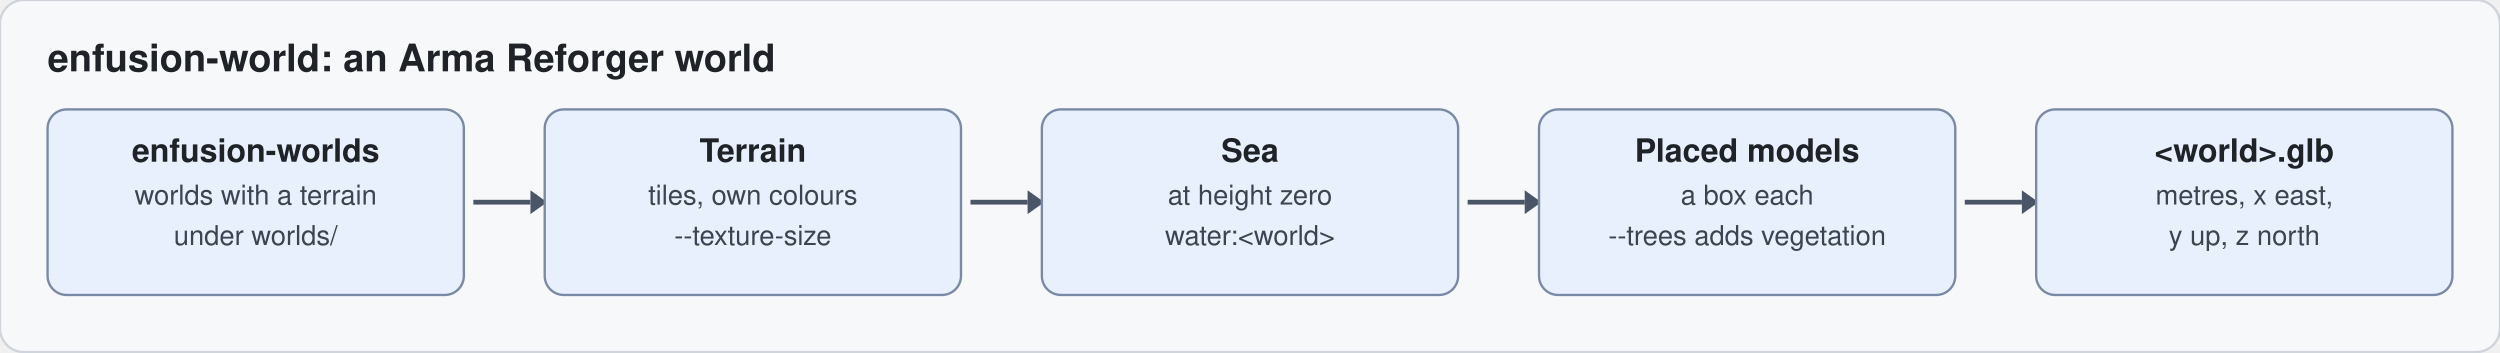
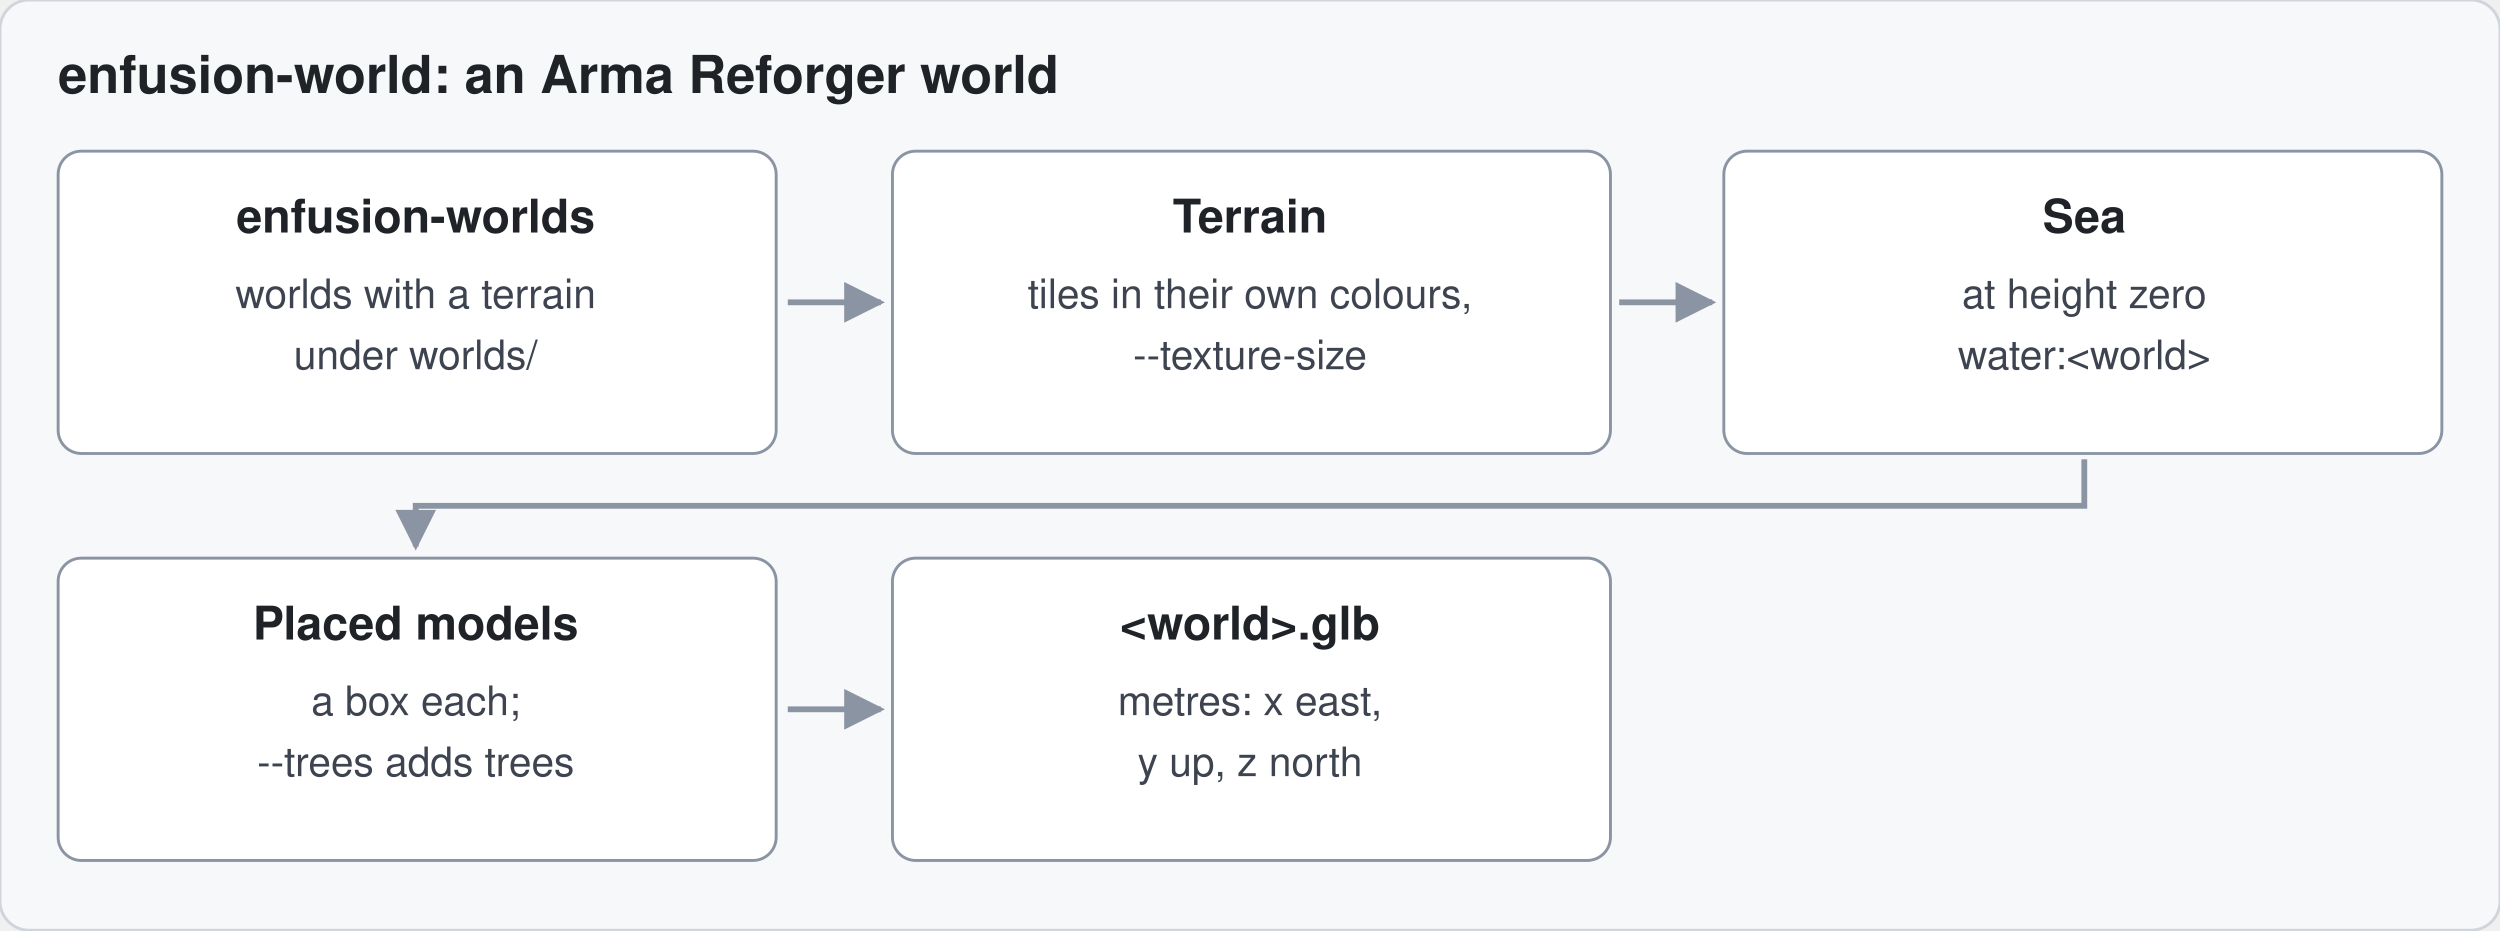
- <svg xmlns="http://www.w3.org/2000/svg" width="1051" height="148" viewBox="0 0 1051 148" role="img" aria-label="enfusion-world: an Arma Reforger world">
-   <rect width="1051" height="148" rx="10" fill="#f7f8fa" stroke="#d0d4db" />
-   <text x="20" y="30" font-family="Segoe UI,Helvetica,Arial,sans-serif" font-size="16" font-weight="600" fill="#1f2328">enfusion-world: an Arma Reforger world</text>
-   <rect x="20" y="46" width="175" height="78" rx="8" fill="#e8f0fe" stroke="#7a8aa6" />
-   <text x="107.5" y="68" font-family="Segoe UI,Helvetica,Arial,sans-serif" font-size="13.5" font-weight="600" fill="#1f2328" text-anchor="middle">enfusion-worlds</text>
-   <text x="107.5" y="86" font-family="Segoe UI,Helvetica,Arial,sans-serif" font-size="11.5" fill="#3d4450" text-anchor="middle">worlds with a terrain</text>
-   <text x="107.5" y="103" font-family="Segoe UI,Helvetica,Arial,sans-serif" font-size="11.5" fill="#3d4450" text-anchor="middle">under worlds/</text>
-   <path d="M199 85.0 H223" stroke="#4a5568" stroke-width="2" />
-   <path d="M223 80.0 L230 85.0 L223 90.0Z" fill="#4a5568" />
-   <rect x="229" y="46" width="175" height="78" rx="8" fill="#e8f0fe" stroke="#7a8aa6" />
-   <text x="316.5" y="68" font-family="Segoe UI,Helvetica,Arial,sans-serif" font-size="13.5" font-weight="600" fill="#1f2328" text-anchor="middle">Terrain</text>
-   <text x="316.5" y="86" font-family="Segoe UI,Helvetica,Arial,sans-serif" font-size="11.5" fill="#3d4450" text-anchor="middle">tiles, own colours</text>
-   <text x="316.5" y="103" font-family="Segoe UI,Helvetica,Arial,sans-serif" font-size="11.5" fill="#3d4450" text-anchor="middle">--texture-size</text>
-   <path d="M408 85.0 H432" stroke="#4a5568" stroke-width="2" />
-   <path d="M432 80.0 L439 85.0 L432 90.0Z" fill="#4a5568" />
-   <rect x="438" y="46" width="175" height="78" rx="8" fill="#e8f0fe" stroke="#7a8aa6" />
-   <text x="525.5" y="68" font-family="Segoe UI,Helvetica,Arial,sans-serif" font-size="13.5" font-weight="600" fill="#1f2328" text-anchor="middle">Sea</text>
-   <text x="525.5" y="86" font-family="Segoe UI,Helvetica,Arial,sans-serif" font-size="11.5" fill="#3d4450" text-anchor="middle">at height zero</text>
-   <text x="525.5" y="103" font-family="Segoe UI,Helvetica,Arial,sans-serif" font-size="11.5" fill="#3d4450" text-anchor="middle">water:&lt;world&gt;</text>
-   <path d="M617 85.0 H641" stroke="#4a5568" stroke-width="2" />
-   <path d="M641 80.0 L648 85.0 L641 90.0Z" fill="#4a5568" />
-   <rect x="647" y="46" width="175" height="78" rx="8" fill="#e8f0fe" stroke="#7a8aa6" />
-   <text x="734.5" y="68" font-family="Segoe UI,Helvetica,Arial,sans-serif" font-size="13.5" font-weight="600" fill="#1f2328" text-anchor="middle">Placed models</text>
-   <text x="734.5" y="86" font-family="Segoe UI,Helvetica,Arial,sans-serif" font-size="11.5" fill="#3d4450" text-anchor="middle">a box each</text>
-   <text x="734.5" y="103" font-family="Segoe UI,Helvetica,Arial,sans-serif" font-size="11.5" fill="#3d4450" text-anchor="middle">--trees adds vegetation</text>
-   <path d="M826 85.0 H850" stroke="#4a5568" stroke-width="2" />
-   <path d="M850 80.0 L857 85.0 L850 90.0Z" fill="#4a5568" />
-   <rect x="856" y="46" width="175" height="78" rx="8" fill="#e8f0fe" stroke="#7a8aa6" />
-   <text x="943.5" y="68" font-family="Segoe UI,Helvetica,Arial,sans-serif" font-size="13.5" font-weight="600" fill="#1f2328" text-anchor="middle">&lt;world&gt;.glb</text>
-   <text x="943.5" y="86" font-family="Segoe UI,Helvetica,Arial,sans-serif" font-size="11.5" fill="#3d4450" text-anchor="middle">metres, x east,</text>
-   <text x="943.5" y="103" font-family="Segoe UI,Helvetica,Arial,sans-serif" font-size="11.5" fill="#3d4450" text-anchor="middle">y up, z north</text>
+ <svg xmlns="http://www.w3.org/2000/svg" width="860" height="320" viewBox="0 0 860 320" role="img" aria-label="enfusion-world: an Arma Reforger world">
+   <rect width="860" height="320" rx="10" fill="#f7f8fa" stroke="#d0d4db" />
+   <defs>
+     <marker id="a" viewBox="0 0 10 10" refX="9" refY="5" markerWidth="7" markerHeight="7" orient="auto-start-reverse">
+       <path d="M0,0 L10,5 L0,10 z" fill="#8a94a3" />
+     </marker>
+   </defs>
+   <text x="20" y="32" font-family="Segoe UI,Helvetica,Arial,sans-serif" font-size="18" font-weight="600" fill="#1f2328" text-anchor="start">enfusion-world: an Arma Reforger world</text>
+   <rect x="20" y="52" width="247" height="104" rx="8" fill="#ffffff" stroke="#8a94a3" />
+   <text x="143" y="80" font-family="Segoe UI,Helvetica,Arial,sans-serif" font-size="16" font-weight="600" fill="#1f2328" text-anchor="middle">enfusion-worlds</text>
+   <text x="143" y="106" font-family="Segoe UI,Helvetica,Arial,sans-serif" font-size="14" font-weight="400" fill="#3d4450" text-anchor="middle">worlds with a terrain</text>
+   <text x="143" y="127" font-family="Segoe UI,Helvetica,Arial,sans-serif" font-size="14" font-weight="400" fill="#3d4450" text-anchor="middle">under worlds/</text>
+   <rect x="307" y="52" width="247" height="104" rx="8" fill="#ffffff" stroke="#8a94a3" />
+   <text x="430" y="80" font-family="Segoe UI,Helvetica,Arial,sans-serif" font-size="16" font-weight="600" fill="#1f2328" text-anchor="middle">Terrain</text>
+   <text x="430" y="106" font-family="Segoe UI,Helvetica,Arial,sans-serif" font-size="14" font-weight="400" fill="#3d4450" text-anchor="middle">tiles in their own colours,</text>
+   <text x="430" y="127" font-family="Segoe UI,Helvetica,Arial,sans-serif" font-size="14" font-weight="400" fill="#3d4450" text-anchor="middle">--texture-size</text>
+   <rect x="593" y="52" width="247" height="104" rx="8" fill="#ffffff" stroke="#8a94a3" />
+   <text x="717" y="80" font-family="Segoe UI,Helvetica,Arial,sans-serif" font-size="16" font-weight="600" fill="#1f2328" text-anchor="middle">Sea</text>
+   <text x="717" y="106" font-family="Segoe UI,Helvetica,Arial,sans-serif" font-size="14" font-weight="400" fill="#3d4450" text-anchor="middle">at height zero</text>
+   <text x="717" y="127" font-family="Segoe UI,Helvetica,Arial,sans-serif" font-size="14" font-weight="400" fill="#3d4450" text-anchor="middle">water:&lt;world&gt;</text>
+   <rect x="20" y="192" width="247" height="104" rx="8" fill="#ffffff" stroke="#8a94a3" />
+   <text x="143" y="220" font-family="Segoe UI,Helvetica,Arial,sans-serif" font-size="16" font-weight="600" fill="#1f2328" text-anchor="middle">Placed models</text>
+   <text x="143" y="246" font-family="Segoe UI,Helvetica,Arial,sans-serif" font-size="14" font-weight="400" fill="#3d4450" text-anchor="middle">a box each;</text>
+   <text x="143" y="267" font-family="Segoe UI,Helvetica,Arial,sans-serif" font-size="14" font-weight="400" fill="#3d4450" text-anchor="middle">--trees adds trees</text>
+   <rect x="307" y="192" width="247" height="104" rx="8" fill="#ffffff" stroke="#8a94a3" />
+   <text x="430" y="220" font-family="Segoe UI,Helvetica,Arial,sans-serif" font-size="16" font-weight="600" fill="#1f2328" text-anchor="middle">&lt;world&gt;.glb</text>
+   <text x="430" y="246" font-family="Segoe UI,Helvetica,Arial,sans-serif" font-size="14" font-weight="400" fill="#3d4450" text-anchor="middle">metres: x east,</text>
+   <text x="430" y="267" font-family="Segoe UI,Helvetica,Arial,sans-serif" font-size="14" font-weight="400" fill="#3d4450" text-anchor="middle">y up, z north</text>
+   <line x1="271" y1="104.0" x2="303" y2="104.0" stroke="#8a94a3" stroke-width="2" marker-end="url(#a)" />
+   <line x1="557" y1="104.0" x2="589" y2="104.0" stroke="#8a94a3" stroke-width="2" marker-end="url(#a)" />
+   <path d="M717,158 V174 H143 V188" fill="none" stroke="#8a94a3" stroke-width="2" marker-end="url(#a)" />
+   <line x1="271" y1="244.0" x2="303" y2="244.0" stroke="#8a94a3" stroke-width="2" marker-end="url(#a)" />
</svg>
